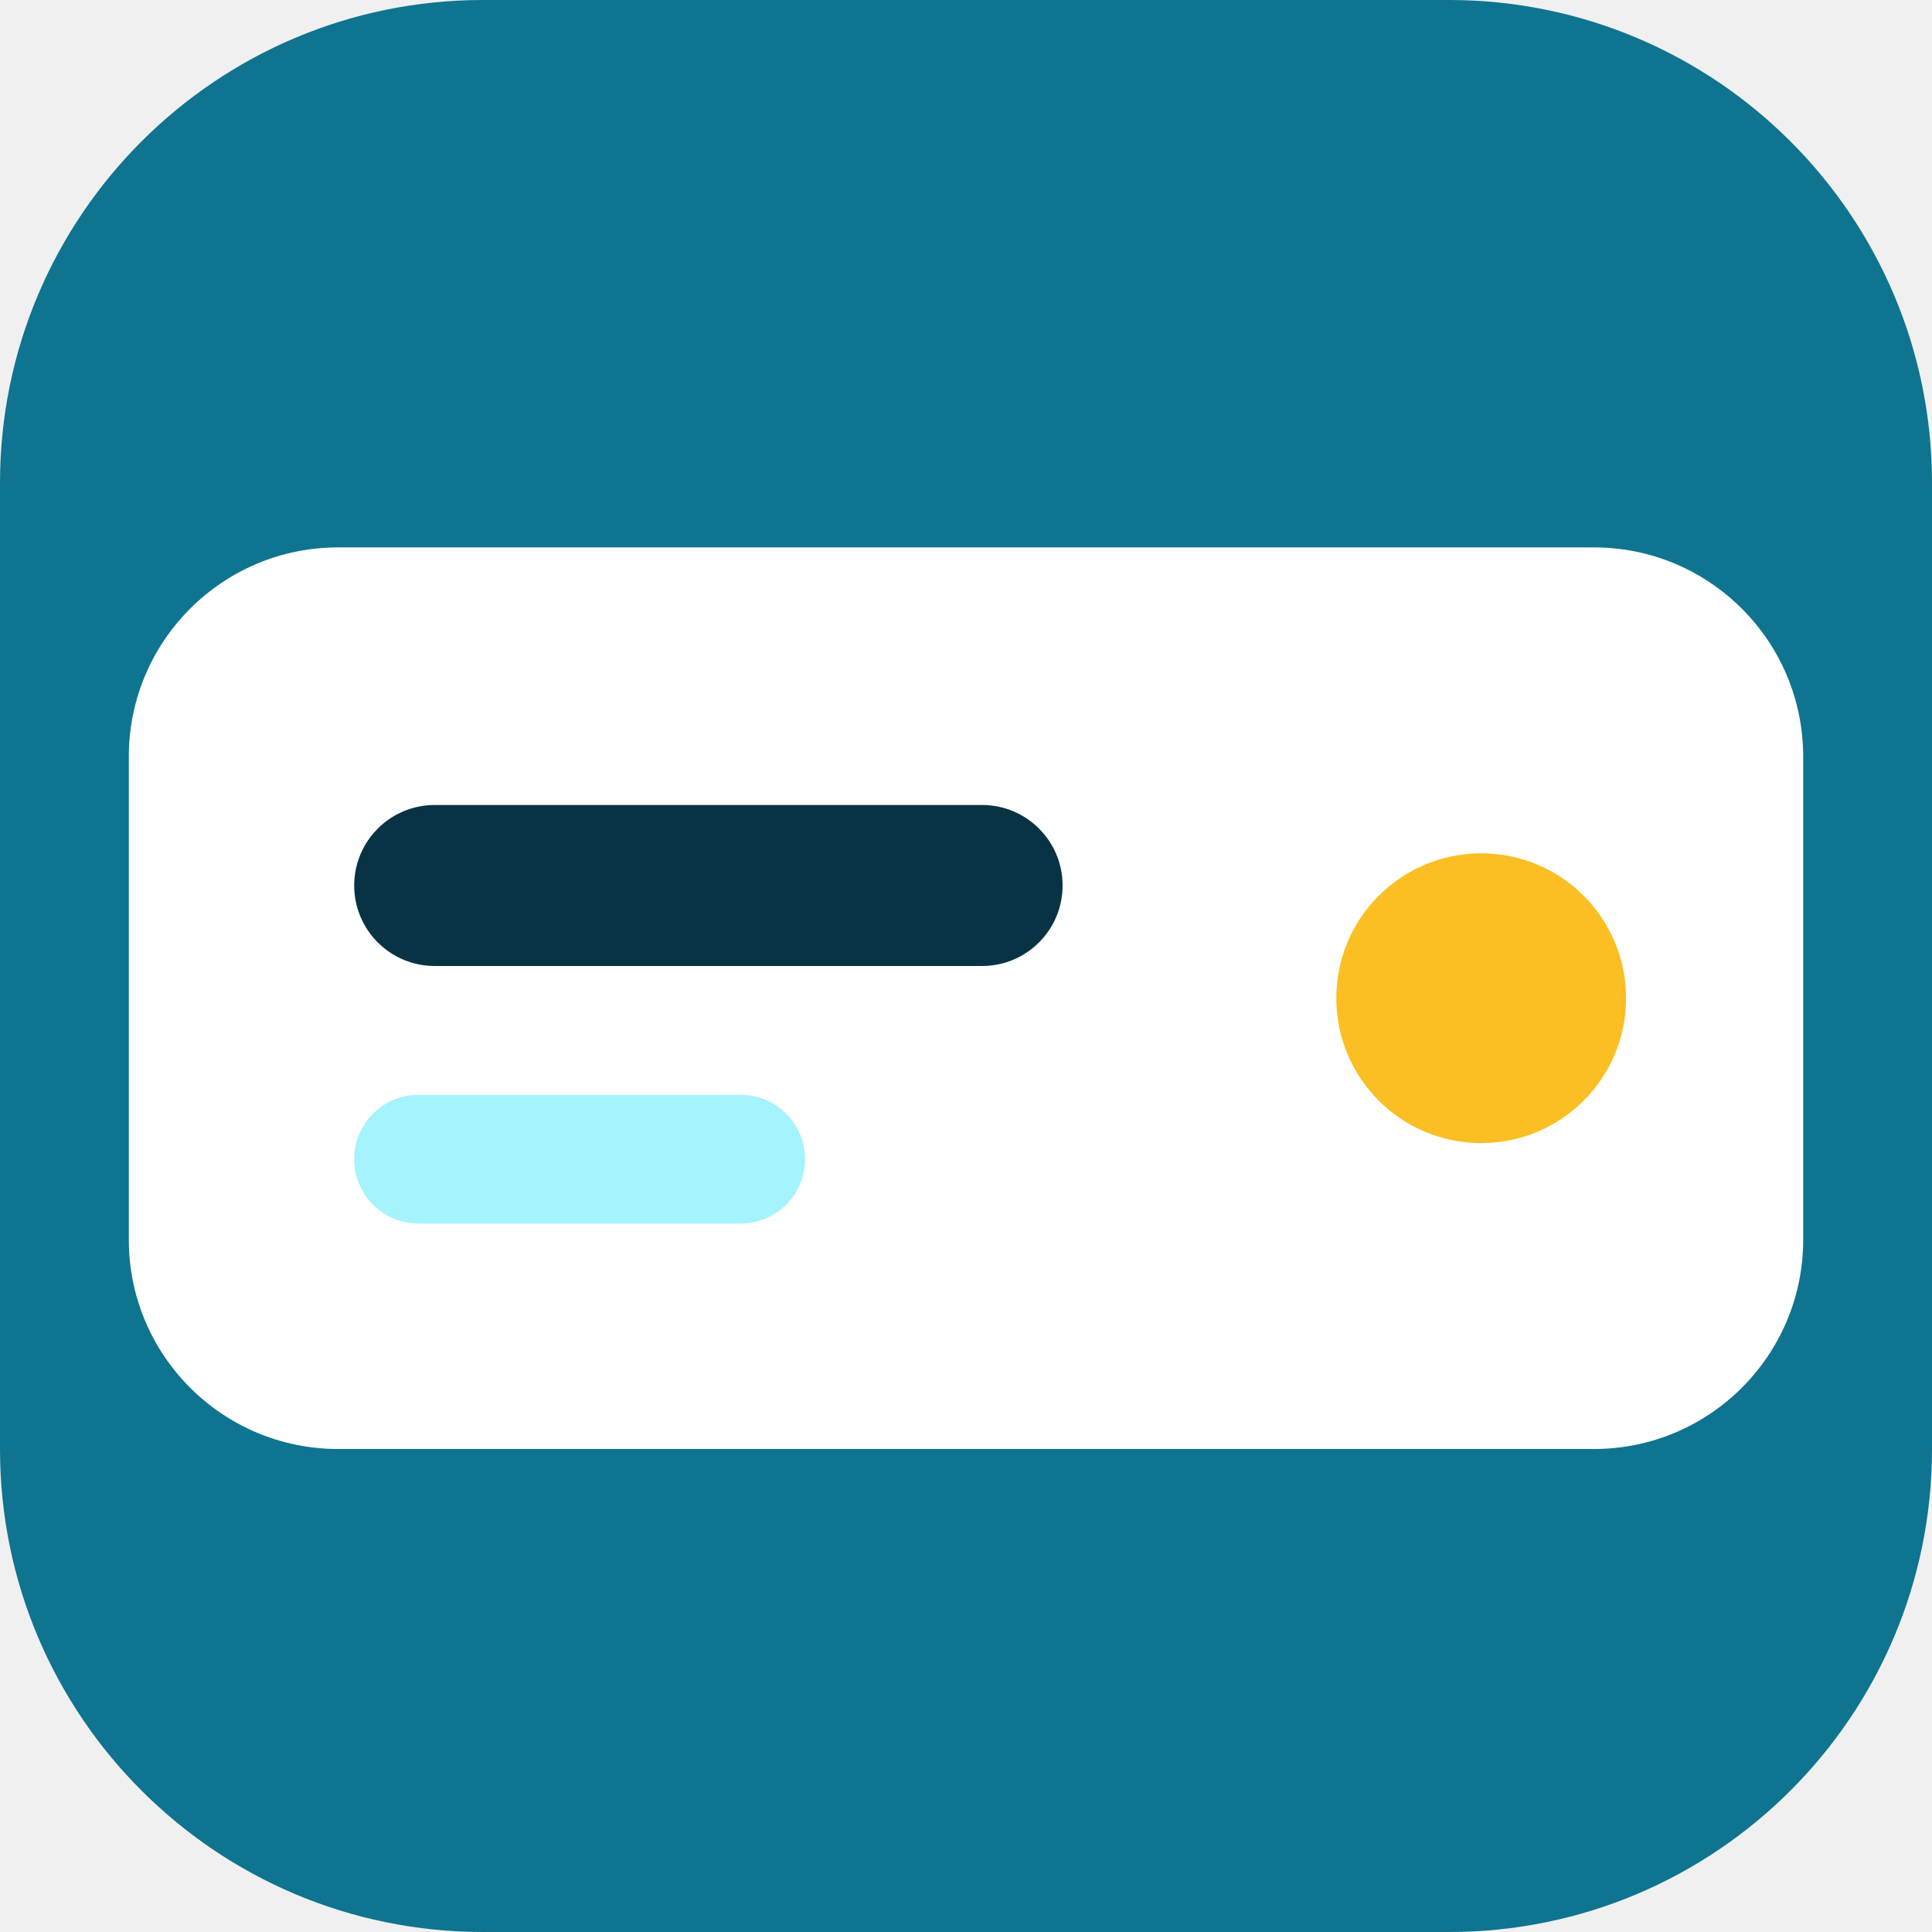
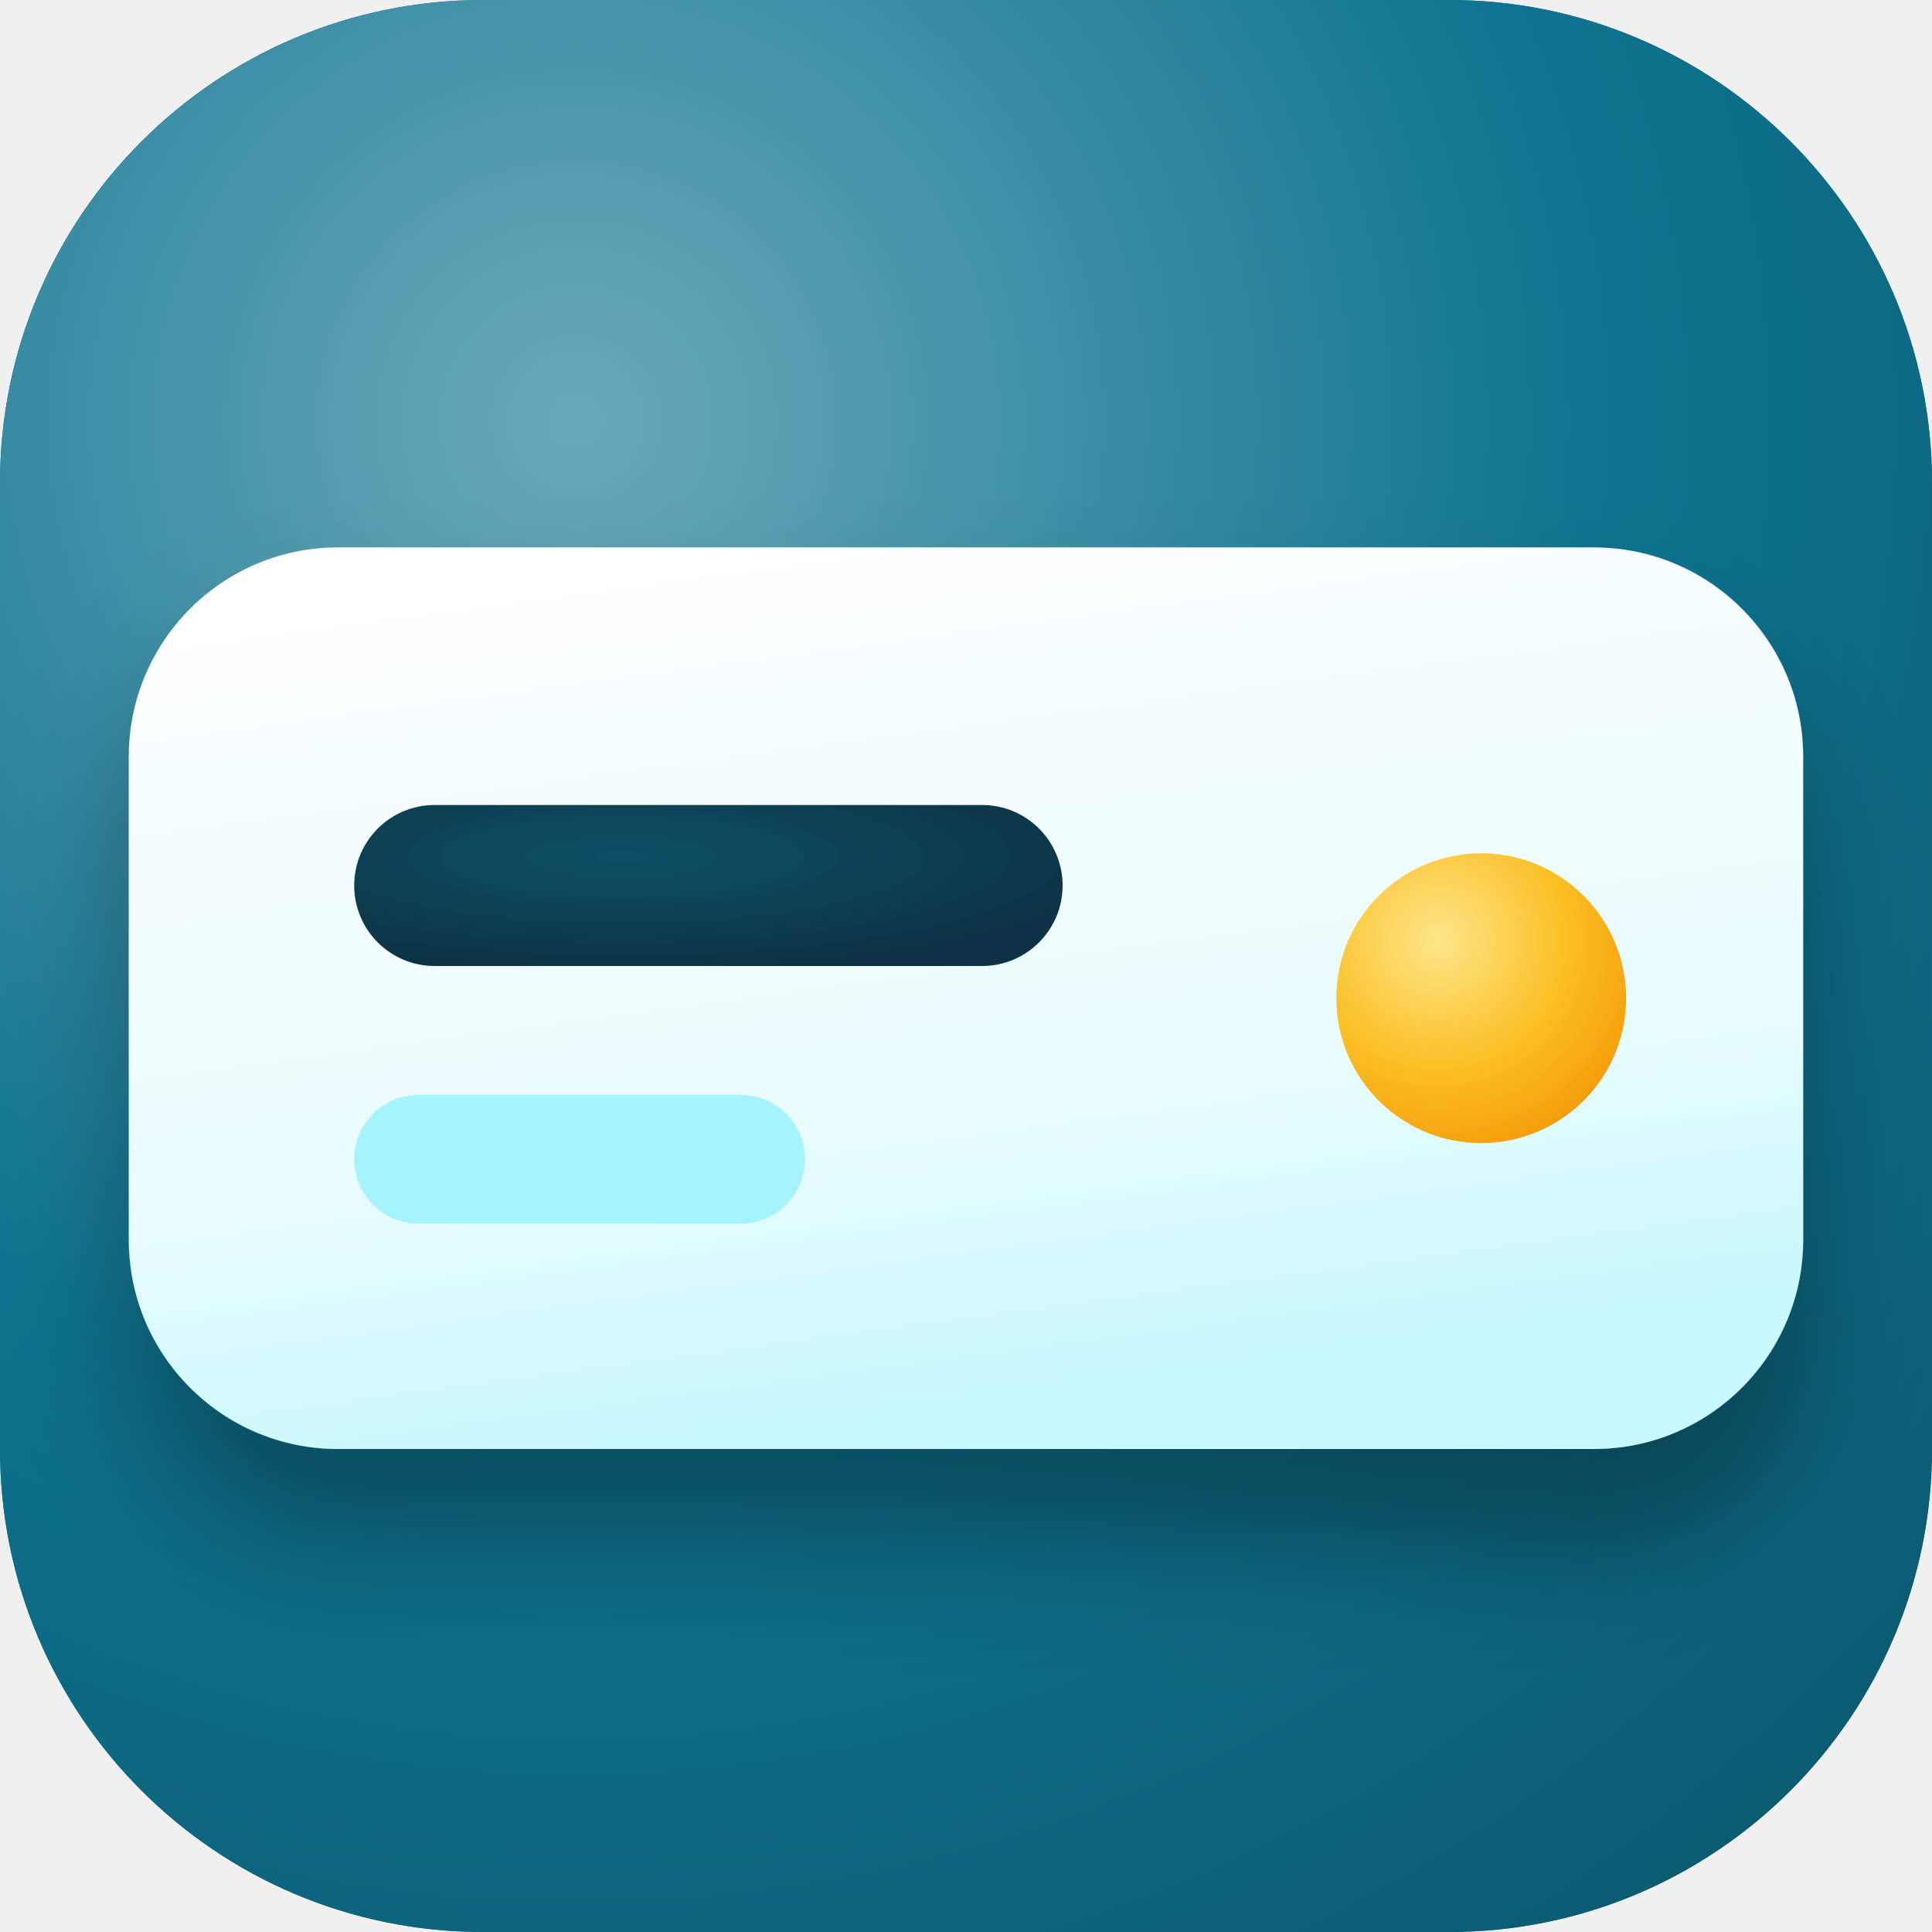
<svg xmlns="http://www.w3.org/2000/svg" viewBox="0 0 120 120">
+   <defs>
+     <radialGradient id="libraedgeF" cx="30%" cy="22%" r="95%">
+       <stop offset="0" stop-color="#6aa9ba" />
+       <stop offset=".55" stop-color="#0e7490" />
+       <stop offset="1" stop-color="#0b5a70" />
+     </radialGradient>
+     <linearGradient id="libraedgeB" x1="0" y1="0" x2=".25" y2="1">
+       <stop offset="0" stop-color="#ffffff" />
+       <stop offset=".7" stop-color="#e9fcfe" />
+       <stop offset="1" stop-color="#c9f8fd" />
+     </linearGradient>
+     <radialGradient id="libraedgeO" cx="38%" cy="32%" r="70%">
+       <stop offset="0" stop-color="#0b5066" />
+       <stop offset="1" stop-color="#083344" />
+     </radialGradient>
+     <radialGradient id="libraedgeA" cx="35%" cy="30%" r="75%">
+       <stop offset="0" stop-color="#fde68a" />
+       <stop offset=".6" stop-color="#fbbf24" />
+       <stop offset="1" stop-color="#f59e0b" />
+     </radialGradient>
+     <filter id="libraedgeS" x="-30%" y="-30%" width="160%" height="170%">
+       <feGaussianBlur in="SourceAlpha" stdDeviation="4" />
+       <feOffset dy="6" />
+       <feComponentTransfer>
+         <feFuncA type="linear" slope="0.32" />
+       </feComponentTransfer>
+       <feMerge>
+         <feMergeNode />
+         <feMergeNode in="SourceGraphic" />
+       </feMerge>
+     </filter>
+     <filter id="libraedges" x="-40%" y="-40%" width="180%" height="190%">
+       <feGaussianBlur in="SourceAlpha" stdDeviation="2.6" />
+       <feOffset dy="3.5" />
+       <feComponentTransfer>
+         <feFuncA type="linear" slope="0.38" />
+       </feComponentTransfer>
+       <feMerge>
+         <feMergeNode />
+         <feMergeNode in="SourceGraphic" />
+       </feMerge>
+     </filter>
+   </defs>
  <rect width="120" height="120" rx="30" fill="#0e7490" />
-   <rect x="8" y="34" width="104" height="56" rx="13" fill="#ffffff" />
-   <rect x="22" y="50" width="44" height="10" rx="5" fill="#083344" />
-   <rect x="22" y="68" width="28" height="8" rx="4" fill="#a5f3fc" />
-   <circle cx="92" cy="62" r="9" fill="#fbbf24" />
+   <rect width="120" height="120" rx="30" fill="url(#libraedgeF)" />
+   <g filter="url(#libraedgeS)">
+     <rect x="8" y="34" width="104" height="56" rx="13" fill="url(#libraedgeB)" />
+     <rect x="22" y="50" width="44" height="10" rx="5" fill="url(#libraedgeO)" />
+     <rect x="22" y="68" width="28" height="8" rx="4" fill="#a5f3fc" />
+     <circle cx="92" cy="62" r="9" fill="url(#libraedgeA)" />
+   </g>
</svg>
